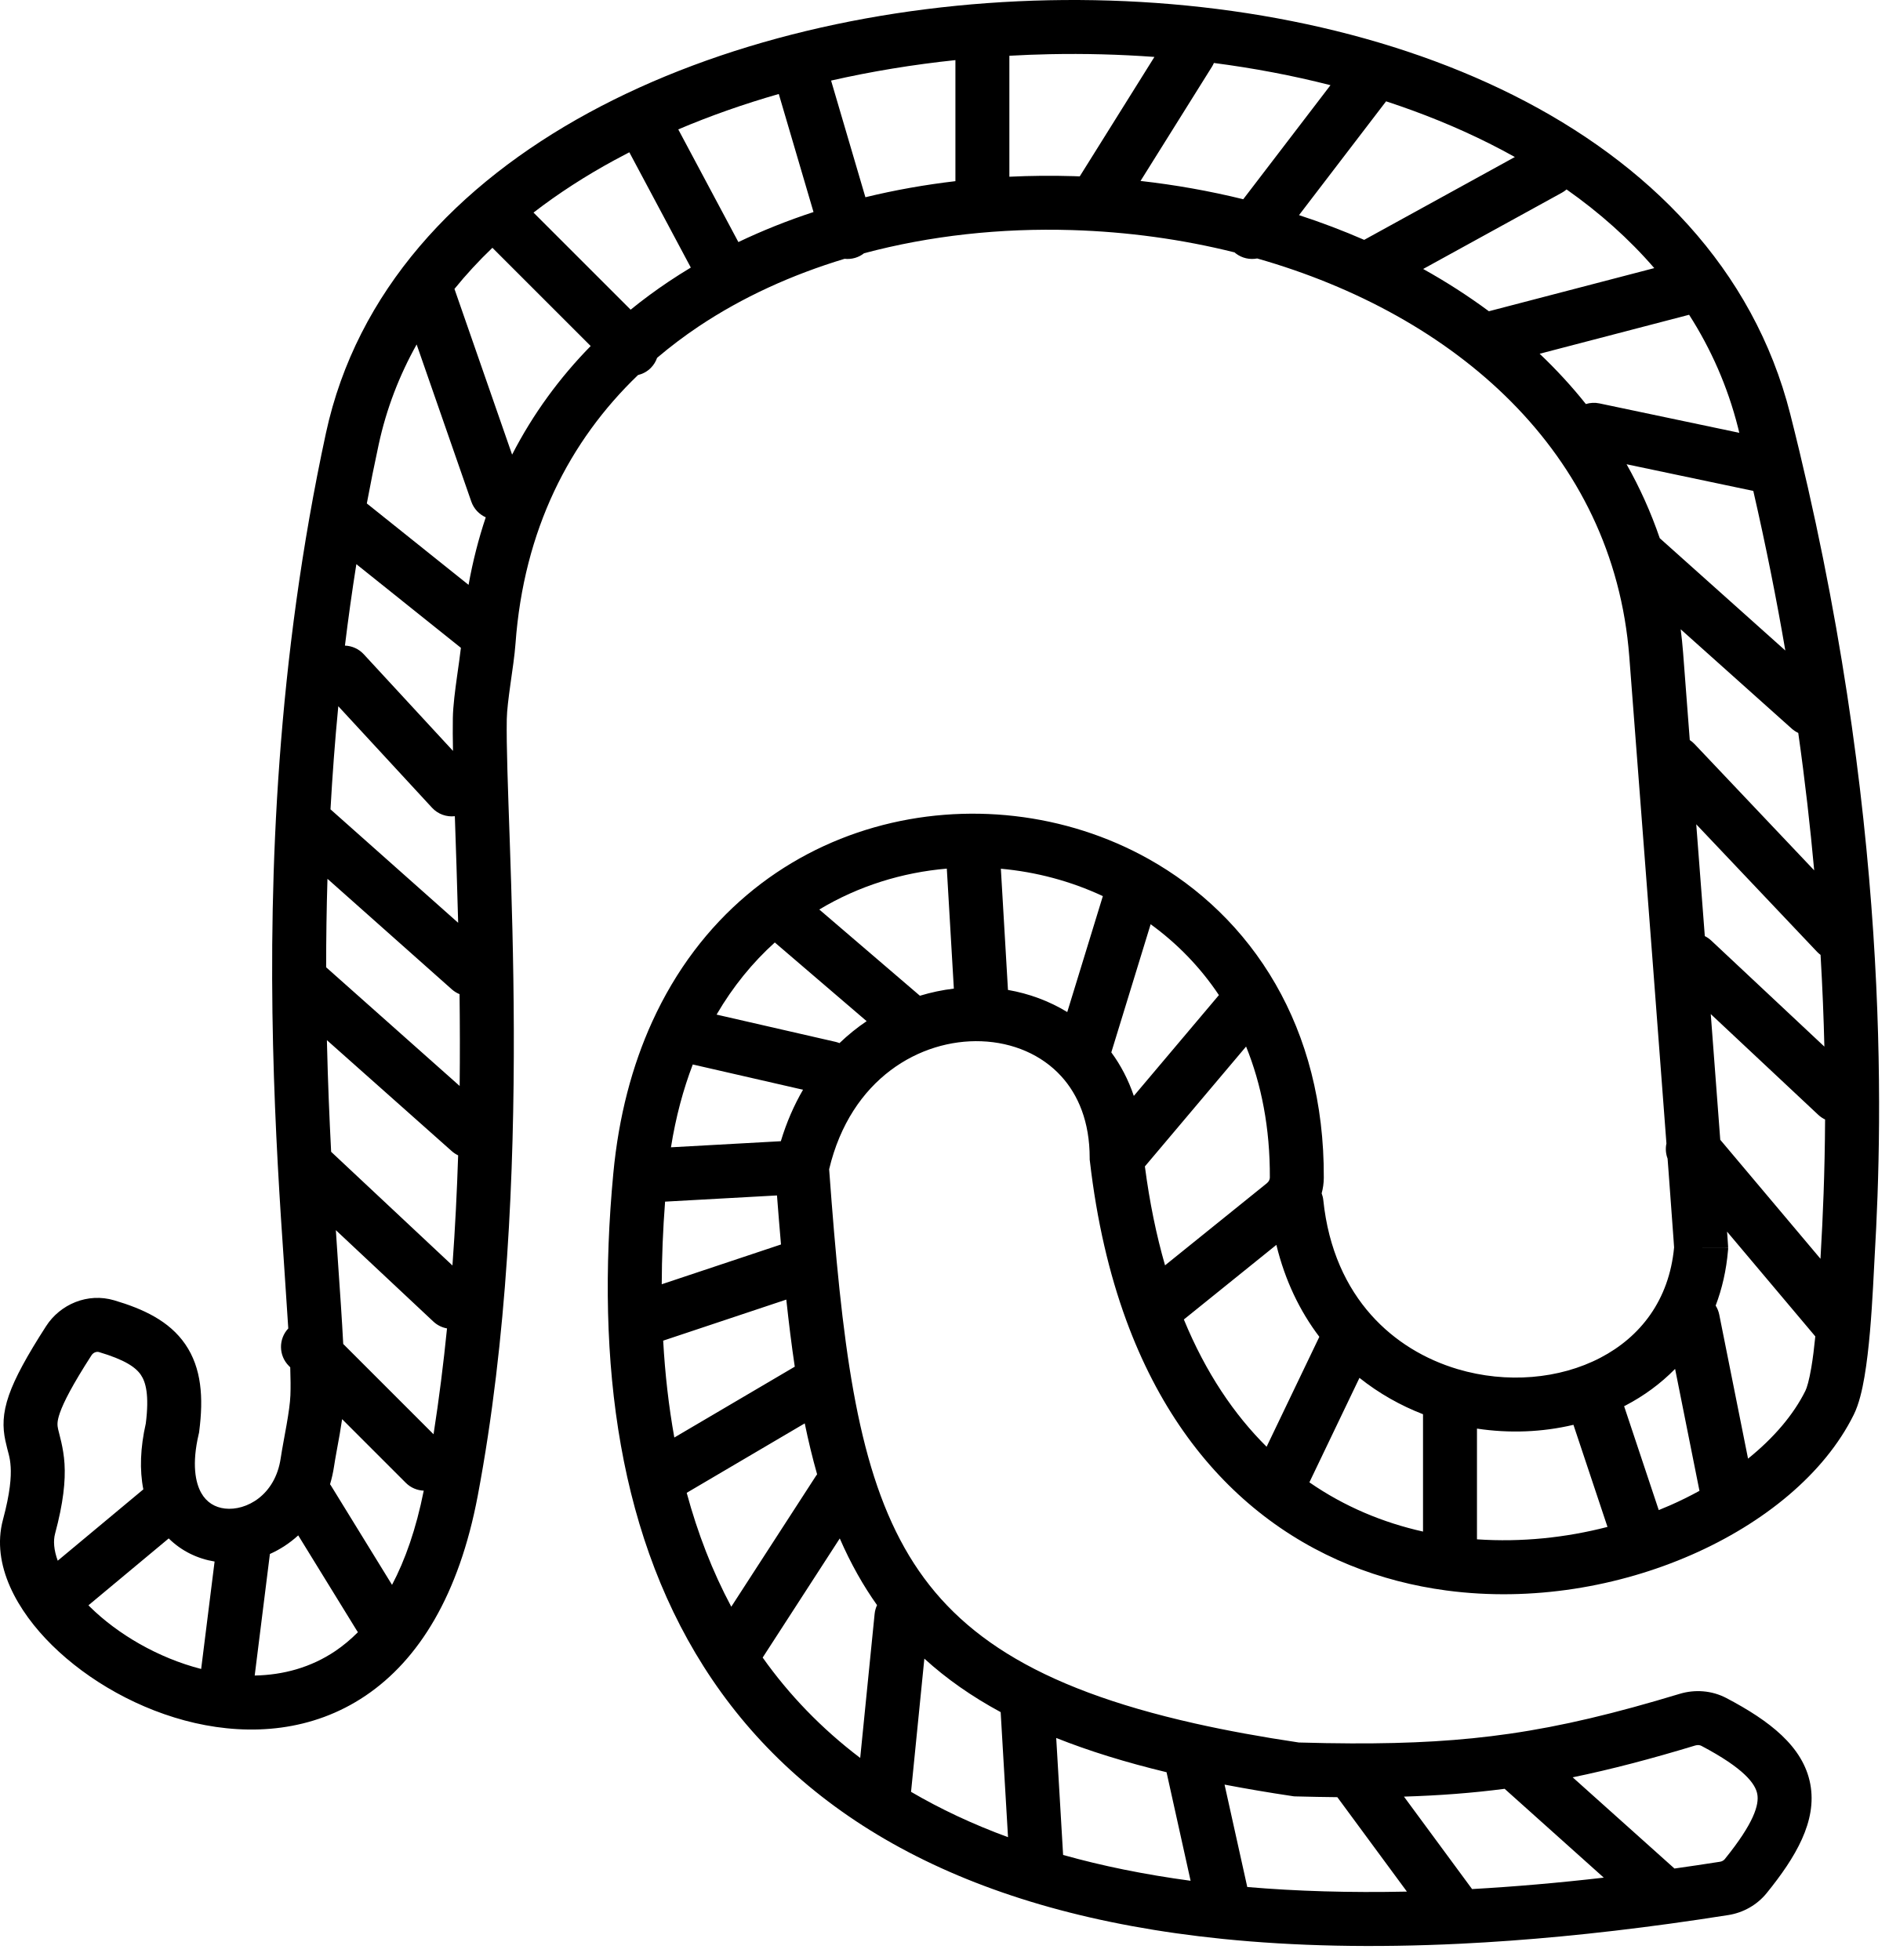
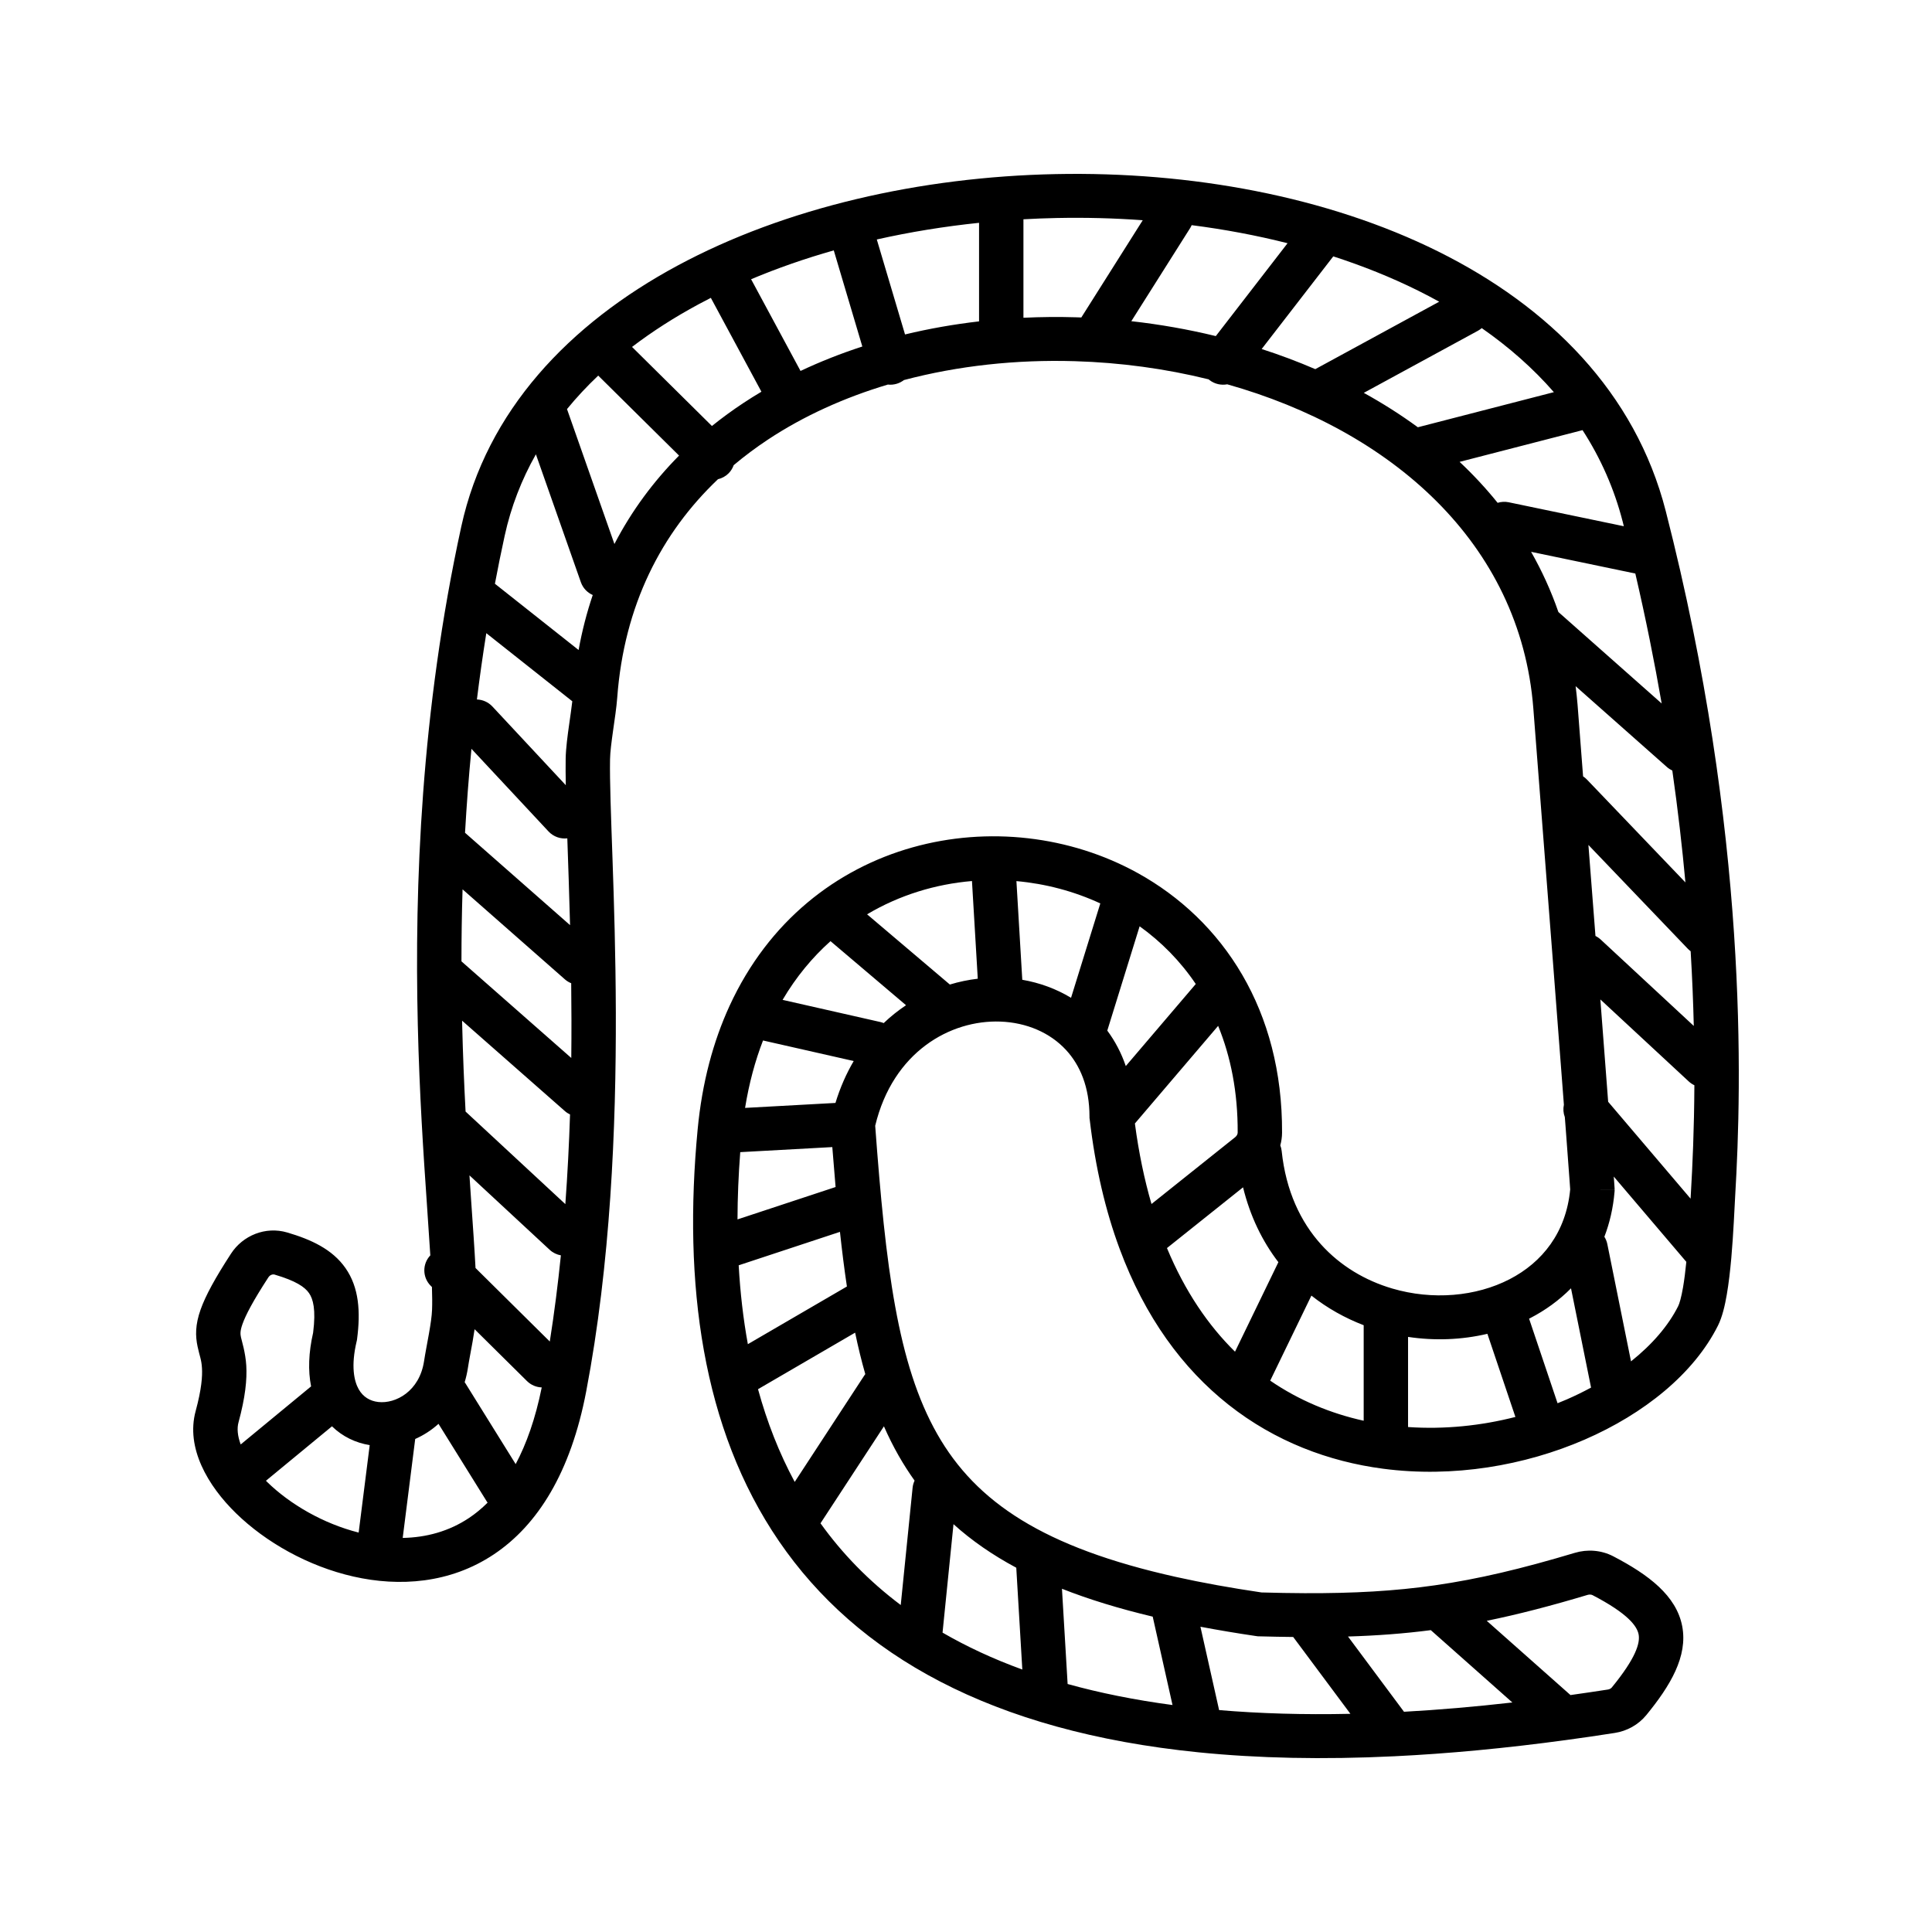
- <svg xmlns="http://www.w3.org/2000/svg" width="105" height="109" viewBox="0 0 105 109" fill="none">
-   <path d="M58.306 0.014C67.43 -0.174 76.66 1.54 84.146 5.294C91.643 9.054 97.487 14.92 99.543 23.033C105.145 45.131 104.681 62.234 104.238 69.807C104.191 70.608 104.123 72.359 103.974 74.059C103.899 74.913 103.801 75.789 103.669 76.562C103.544 77.293 103.366 78.082 103.074 78.672C101.442 81.97 98.064 84.709 94.058 86.465C90.026 88.233 85.185 89.085 80.425 88.451C76.765 87.964 73.137 86.595 69.982 84.074C66.912 81.623 64.345 78.126 62.62 73.418C61.675 70.838 60.985 67.9 60.6 64.574L60.589 64.489V64.402C60.589 62.373 59.945 60.885 59.013 59.859C57.922 58.657 56.326 57.973 54.568 57.907C51.18 57.781 47.302 59.974 46.102 65.024C46.808 74.663 47.606 81.307 50.3 86.088C52.92 90.737 57.481 93.833 66.452 95.848C68.205 96.241 70.121 96.592 72.217 96.904C73.24 96.933 74.207 96.951 75.129 96.954C78.46 96.968 81.213 96.81 83.933 96.417C86.862 95.994 89.789 95.29 93.392 94.199C94.234 93.944 95.176 94.003 95.999 94.437C98.379 95.69 100.261 97.121 100.655 99.211C101.046 101.28 99.838 103.293 98.233 105.277C97.691 105.945 96.923 106.37 96.102 106.5C94.993 106.675 93.901 106.836 92.827 106.984C88.695 107.552 84.822 107.918 81.197 108.095C76.364 108.331 71.965 108.232 67.972 107.826C53.944 106.4 44.863 101.174 39.603 93.408C34.381 85.699 33.113 75.759 34.101 65.261C34.4 62.079 35.15 59.27 36.258 56.833C41.559 45.179 54.71 42.65 63.856 47.765C66.702 49.356 69.177 51.692 70.923 54.728C72.637 57.707 73.625 61.322 73.606 65.502C73.604 65.799 73.562 66.088 73.487 66.364C73.533 66.484 73.565 66.612 73.579 66.746C73.863 69.488 74.868 71.591 76.242 73.132C77.552 74.601 79.236 75.602 81.051 76.142C83.772 76.95 86.71 76.697 88.987 75.507C91.197 74.353 92.807 72.317 93.083 69.372C93.078 69.292 93.068 69.154 93.052 68.92C93.013 68.368 92.936 67.292 92.779 65.199C92.761 64.957 92.741 64.702 92.721 64.432C92.618 64.16 92.598 63.867 92.657 63.588C92.314 59.01 91.698 50.896 90.592 36.516C89.717 25.142 80.886 17.504 69.903 14.374C69.498 14.451 69.065 14.363 68.712 14.094C68.689 14.076 68.667 14.055 68.645 14.036C65.727 13.306 62.676 12.888 59.597 12.795C55.642 12.676 51.711 13.104 48.044 14.084C47.9 14.197 47.733 14.286 47.546 14.341C47.35 14.399 47.151 14.414 46.959 14.393C44.021 15.28 41.274 16.532 38.85 18.152C38.042 18.693 37.27 19.276 36.536 19.9C36.464 20.105 36.348 20.299 36.184 20.463C35.981 20.666 35.734 20.795 35.474 20.858C31.661 24.52 29.124 29.464 28.663 35.79C28.616 36.443 28.488 37.29 28.384 38.029C28.273 38.822 28.187 39.507 28.178 39.989C28.071 45.981 29.866 65.699 26.564 83.181C25.52 88.704 23.286 92.304 20.324 94.302C17.365 96.299 13.931 96.526 10.838 95.82C7.759 95.116 4.894 93.465 2.897 91.497C0.983 89.612 -0.511 87.029 0.165 84.513C0.572 82.999 0.626 82.127 0.593 81.583C0.556 80.972 0.446 80.816 0.297 80.111C0.142 79.38 0.135 78.622 0.501 77.577C0.834 76.628 1.479 75.434 2.562 73.752C3.348 72.531 4.874 71.875 6.355 72.315C7.949 72.788 9.406 73.451 10.302 74.757C11.209 76.079 11.319 77.724 11.077 79.594L11.068 79.67L11.05 79.745C10.652 81.436 10.873 82.461 11.186 83.02C11.483 83.551 11.953 83.83 12.51 83.894C13.684 84.028 15.295 83.165 15.605 81.111C15.688 80.557 15.829 79.838 15.934 79.24C16.047 78.592 16.13 78.026 16.147 77.596C16.164 77.163 16.158 76.644 16.138 76.038L16.063 75.963C15.489 75.389 15.478 74.466 16.029 73.878C15.965 72.844 15.886 71.66 15.795 70.33C15.566 66.998 15.293 62.852 15.182 58.112C14.96 48.634 15.388 36.75 18.123 24.085C19.829 16.189 25.422 10.248 32.735 6.269C40.042 2.292 49.181 0.202 58.306 0.014ZM69.351 104.941C72.095 105.176 75.049 105.264 78.227 105.196L74.359 99.945C73.614 99.937 72.844 99.924 72.043 99.902L71.953 99.899L71.865 99.886C70.545 99.69 69.287 99.475 68.088 99.246L69.351 104.941ZM83.661 99.48C81.855 99.715 80.031 99.853 78.063 99.914L81.85 105.055C84.18 104.924 86.62 104.714 89.173 104.42L83.661 99.48ZM59.111 103.158C61.278 103.767 63.637 104.248 66.2 104.594L64.862 98.557C62.588 98.009 60.551 97.379 58.728 96.652L59.111 103.158ZM94.601 97.091C94.52 97.048 94.397 97.029 94.262 97.07C91.779 97.823 89.572 98.402 87.444 98.841L93.104 103.913C93.936 103.795 94.779 103.671 95.634 103.536C95.751 103.518 95.844 103.46 95.901 103.39C97.531 101.376 97.82 100.357 97.708 99.768C97.601 99.2 96.981 98.345 94.601 97.091ZM50.656 99.648C52.279 100.598 54.071 101.444 56.048 102.17L55.639 95.215C54.024 94.341 52.618 93.355 51.396 92.24L50.656 99.648ZM42.406 92.181C43.866 94.24 45.658 96.115 47.829 97.763L48.631 89.753C48.648 89.579 48.696 89.415 48.766 89.265C48.38 88.721 48.02 88.153 47.687 87.561C47.325 86.919 46.995 86.251 46.693 85.556L42.406 92.181ZM16.582 85.386C16.106 85.821 15.573 86.168 15.007 86.42L14.162 93.18C15.755 93.15 17.29 92.731 18.647 91.816C19.075 91.526 19.494 91.179 19.902 90.77C19.883 90.743 19.863 90.717 19.846 90.689L16.582 85.386ZM4.918 89.274C4.946 89.302 4.973 89.332 5.002 89.361C6.545 90.88 8.784 92.199 11.185 92.815L11.932 86.84C10.99 86.686 10.095 86.261 9.381 85.555L4.918 89.274ZM38.182 83.019C38.79 85.265 39.61 87.384 40.661 89.354L45.364 82.087C45.385 82.053 45.409 82.021 45.433 81.99C45.175 81.082 44.948 80.138 44.745 79.157L38.182 83.019ZM19.022 78.922C18.981 79.207 18.936 79.489 18.889 79.757C18.766 80.462 18.649 81.043 18.572 81.558C18.52 81.901 18.445 82.229 18.351 82.543C18.367 82.567 18.385 82.59 18.401 82.615L21.798 88.137C22.524 86.763 23.134 85.041 23.561 82.899C23.198 82.884 22.84 82.74 22.563 82.463L19.022 78.922ZM5.5 75.191C5.386 75.157 5.199 75.198 5.084 75.376C4.027 77.018 3.542 77.969 3.331 78.57C3.154 79.076 3.187 79.275 3.233 79.489C3.283 79.728 3.533 80.506 3.587 81.401C3.646 82.363 3.524 83.571 3.062 85.292C2.956 85.687 2.992 86.2 3.21 86.794L7.97 82.827C7.757 81.751 7.799 80.519 8.107 79.161C8.306 77.573 8.104 76.856 7.829 76.455C7.541 76.035 6.941 75.619 5.5 75.191ZM87.487 79.237C85.757 79.649 83.921 79.72 82.123 79.448V85.605C84.587 85.775 87.063 85.515 89.38 84.915L87.487 79.237ZM72.805 82.436C74.761 83.791 76.906 84.679 79.123 85.174V78.649C77.871 78.163 76.674 77.492 75.589 76.626L72.805 82.436ZM93.139 76.128C92.332 76.951 91.398 77.633 90.376 78.166C90.353 78.179 90.328 78.189 90.304 78.201L92.23 83.979C92.439 83.894 92.647 83.808 92.853 83.718C93.424 83.468 93.971 83.195 94.494 82.909L93.139 76.128ZM96.045 68.709C96.065 68.987 96.075 69.138 96.08 69.221C96.083 69.262 96.084 69.29 96.085 69.309C96.086 69.318 96.086 69.329 96.086 69.34C96.086 69.346 96.087 69.353 96.087 69.362C96.087 69.366 96.087 69.372 96.087 69.378C96.087 69.381 96.088 69.385 96.088 69.389C96.088 69.391 96.088 69.394 96.088 69.395C96.088 69.398 96.079 69.401 94.588 69.401L96.088 69.402V69.464L96.082 69.526C95.989 70.64 95.751 71.668 95.394 72.607C95.487 72.756 95.557 72.924 95.594 73.108L97.195 81.118C98.63 79.962 99.727 78.672 100.386 77.341C100.469 77.173 100.593 76.759 100.712 76.058C100.8 75.541 100.873 74.947 100.935 74.32L96.028 68.494C96.034 68.573 96.041 68.645 96.045 68.709ZM65.825 73.379C67.044 76.343 68.624 78.668 70.426 80.457L73.358 74.343C72.274 72.915 71.448 71.207 70.969 69.23L65.825 73.379ZM36.874 74.557C36.977 76.409 37.182 78.208 37.494 79.944L44.191 76.004C44.012 74.809 43.859 73.565 43.72 72.273L36.874 74.557ZM18.788 70.124C18.907 71.855 19.016 73.413 19.084 74.741L24.106 79.763C24.411 77.807 24.658 75.838 24.855 73.876C24.58 73.826 24.316 73.701 24.097 73.496L18.674 68.412C18.713 69.003 18.75 69.574 18.788 70.124ZM36.98 66.826C36.861 68.385 36.798 69.918 36.794 71.42L43.425 69.208C43.348 68.32 43.273 67.411 43.202 66.481L36.98 66.826ZM18.181 58.043C18.231 60.173 18.315 62.183 18.412 64.054L25.157 70.376C25.307 68.304 25.409 66.255 25.474 64.252C25.351 64.193 25.234 64.118 25.127 64.024L18.177 57.846C18.178 57.912 18.179 57.978 18.181 58.043ZM63.658 64.867C63.92 66.874 64.3 68.704 64.779 70.368L70.438 65.804C70.558 65.707 70.605 65.585 70.606 65.489C70.619 62.722 70.133 60.292 69.285 58.2L63.658 64.867ZM95.65 63.386L101.222 70.003C101.229 69.868 101.236 69.744 101.242 69.632C101.352 67.754 101.463 65.271 101.479 62.256C101.342 62.191 101.213 62.105 101.097 61.996L95.122 56.395C95.347 59.35 95.518 61.629 95.65 63.386ZM38.52 59.198C37.989 60.586 37.575 62.119 37.307 63.804L43.416 63.465C43.733 62.414 44.151 61.46 44.65 60.603L38.52 59.198ZM61.791 58.525C62.318 59.24 62.74 60.05 63.043 60.946L67.774 55.34C66.728 53.773 65.436 52.456 63.978 51.399L61.791 58.525ZM18.208 48.873C18.157 50.561 18.135 52.203 18.134 53.793L25.558 60.393C25.577 58.632 25.572 56.924 25.552 55.287C25.401 55.225 25.256 55.138 25.127 55.024L18.208 48.873ZM43.081 52.413C41.852 53.522 40.756 54.858 39.843 56.424L46.458 57.94C46.534 57.957 46.607 57.982 46.677 58.01C47.153 57.553 47.658 57.146 48.187 56.789L43.081 52.413ZM94.791 52.059C94.919 52.122 95.04 52.205 95.15 52.308L101.439 58.204C101.401 56.609 101.333 54.906 101.227 53.103C101.159 53.052 101.094 52.997 101.034 52.934L94.315 45.841C94.49 48.13 94.649 50.195 94.791 52.059ZM56.045 55.052C57.21 55.255 58.332 55.666 59.342 56.283L61.321 49.835C59.533 49 57.608 48.488 55.65 48.312L56.045 55.052ZM52.645 48.306C50.175 48.517 47.74 49.267 45.554 50.58L51.149 55.376C51.77 55.187 52.402 55.054 53.036 54.979L52.645 48.306ZM18.81 39.275C18.621 41.228 18.481 43.142 18.376 45.009L25.475 51.319C25.418 49.14 25.35 47.144 25.29 45.391C24.832 45.442 24.357 45.284 24.021 44.919L18.81 39.275ZM93.45 34.996C93.504 35.421 93.55 35.851 93.583 36.286C93.715 37.996 93.837 39.618 93.955 41.156C94.047 41.217 94.133 41.287 94.212 41.37L100.873 48.402C100.654 45.992 100.367 43.44 99.987 40.76C99.858 40.699 99.735 40.62 99.623 40.52L93.45 34.996ZM19.814 31.375C19.572 32.902 19.361 34.412 19.179 35.904C19.564 35.918 19.944 36.08 20.226 36.385L25.187 41.759C25.175 41.074 25.169 40.464 25.179 39.936C25.191 39.24 25.307 38.372 25.413 37.612C25.497 37.016 25.576 36.478 25.627 36.027L19.814 31.375ZM90.441 25.818C91.171 27.111 91.791 28.482 92.286 29.93L99.268 36.177C98.781 33.337 98.193 30.373 97.487 27.301L90.441 25.818ZM23.166 19.156C22.2 20.883 21.484 22.738 21.056 24.719C20.818 25.818 20.599 26.912 20.396 27.998L26.053 32.525C26.288 31.215 26.609 29.963 27.009 28.769C26.646 28.605 26.347 28.3 26.206 27.895L23.166 19.156ZM27.379 13.78C26.619 14.507 25.915 15.27 25.269 16.067L28.474 25.283C29.637 23.018 31.115 21.006 32.843 19.243L27.379 13.78ZM85.608 19.673C86.53 20.548 87.389 21.48 88.178 22.47C88.414 22.396 88.672 22.379 88.932 22.434L96.709 24.07C96.684 23.971 96.661 23.871 96.636 23.771C96.059 21.496 95.136 19.408 93.918 17.505L85.608 19.673ZM87.105 10.535C87.026 10.603 86.94 10.664 86.846 10.716L79.131 14.958C80.407 15.669 81.629 16.453 82.785 17.309L91.981 14.91C90.582 13.289 88.944 11.83 87.105 10.535ZM34.992 8.469C34.715 8.611 34.44 8.757 34.168 8.905C32.549 9.785 31.042 10.759 29.664 11.822L35.065 17.222C35.744 16.67 36.45 16.149 37.182 15.659C37.584 15.39 37.995 15.13 38.411 14.88L34.992 8.469ZM43.302 5.227C41.365 5.782 39.494 6.439 37.713 7.196L41.055 13.462C42.398 12.82 43.795 12.264 45.233 11.792L43.302 5.227ZM72.228 11.964C73.462 12.367 74.673 12.826 75.852 13.339L84.229 8.732C83.762 8.471 83.286 8.219 82.801 7.976C80.999 7.072 79.077 6.292 77.069 5.635L72.228 11.964ZM67.495 3.502C67.466 3.568 67.435 3.634 67.396 3.697L63.416 10.063C65.337 10.279 67.25 10.619 69.127 11.08L73.978 4.737C71.88 4.201 69.709 3.79 67.495 3.502ZM53.123 3.343C50.774 3.59 48.458 3.97 46.21 4.481L48.118 10.969C49.755 10.57 51.429 10.274 53.123 10.075V3.343ZM64.188 3.166C62.262 3.025 60.316 2.974 58.368 3.014C57.619 3.029 56.87 3.059 56.123 3.101V9.828C57.309 9.771 58.499 9.76 59.688 9.796C59.804 9.8 59.92 9.804 60.036 9.809L64.188 3.166Z" fill="black" />
+ <svg xmlns="http://www.w3.org/2000/svg" width="100" height="100" viewBox="0 0 100 100" fill="none">
+   <path d="M54.644 9.011C61.63 8.868 68.697 10.167 74.429 13.011C80.17 15.861 84.644 20.305 86.219 26.453C90.508 43.196 90.153 56.155 89.813 61.893C89.778 62.5 89.725 63.827 89.612 65.115C89.554 65.763 89.479 66.426 89.378 67.011C89.283 67.565 89.146 68.164 88.923 68.61C87.673 71.109 85.086 73.184 82.019 74.515C78.931 75.855 75.225 76.501 71.58 76.02C68.778 75.651 66 74.614 63.584 72.704C61.234 70.846 59.268 68.197 57.948 64.629C57.224 62.675 56.696 60.448 56.401 57.928L56.392 57.863V57.798C56.392 56.261 55.899 55.133 55.185 54.355C54.35 53.445 53.128 52.927 51.782 52.877C49.188 52.781 46.219 54.443 45.3 58.269C45.84 65.573 46.452 70.607 48.514 74.23C50.52 77.752 54.012 80.098 60.882 81.625C62.224 81.923 63.691 82.188 65.296 82.425C66.079 82.447 66.819 82.46 67.525 82.463C70.076 82.473 72.184 82.354 74.266 82.056C76.509 81.735 78.75 81.202 81.509 80.376C82.154 80.182 82.875 80.227 83.505 80.555C85.327 81.505 86.768 82.589 87.071 84.173C87.37 85.741 86.445 87.266 85.216 88.769C84.801 89.276 84.213 89.598 83.584 89.696C82.735 89.829 81.899 89.951 81.077 90.062C77.912 90.493 74.947 90.77 72.171 90.904C68.471 91.084 65.103 91.008 62.045 90.701C51.305 89.62 44.351 85.66 40.323 79.776C36.325 73.935 35.354 66.403 36.111 58.449C36.34 56.038 36.914 53.909 37.762 52.063C41.822 43.232 51.891 41.316 58.894 45.192C61.072 46.398 62.968 48.167 64.305 50.468C65.617 52.725 66.374 55.464 66.359 58.632C66.358 58.856 66.325 59.075 66.268 59.284C66.303 59.375 66.328 59.472 66.339 59.574C66.556 61.651 67.326 63.245 68.378 64.413C69.38 65.525 70.67 66.284 72.06 66.693C74.143 67.306 76.392 67.114 78.137 66.212C79.828 65.338 81.061 63.795 81.273 61.564C81.269 61.503 81.261 61.398 81.249 61.221C81.219 60.803 81.16 59.988 81.04 58.402C81.026 58.219 81.011 58.025 80.995 57.821C80.917 57.614 80.901 57.392 80.947 57.181C80.683 53.713 80.212 47.564 79.365 36.668C78.695 28.05 71.934 22.263 63.523 19.892C63.214 19.95 62.882 19.883 62.612 19.679C62.594 19.665 62.577 19.65 62.56 19.635C60.326 19.082 57.99 18.765 55.633 18.695C52.605 18.604 49.594 18.929 46.787 19.672C46.676 19.757 46.548 19.825 46.406 19.866C46.255 19.91 46.103 19.922 45.956 19.905C43.706 20.578 41.603 21.526 39.747 22.754C39.128 23.164 38.537 23.605 37.975 24.078C37.92 24.234 37.831 24.381 37.706 24.505C37.55 24.659 37.361 24.757 37.162 24.804C34.242 27.579 32.3 31.325 31.947 36.118C31.911 36.613 31.813 37.255 31.733 37.815C31.648 38.416 31.582 38.935 31.576 39.3C31.494 43.84 32.868 58.781 30.34 72.027C29.541 76.212 27.83 78.939 25.562 80.453C23.296 81.966 20.667 82.139 18.299 81.603C15.941 81.07 13.747 79.819 12.218 78.328C10.753 76.9 9.609 74.942 10.127 73.036C10.438 71.889 10.479 71.229 10.454 70.816C10.426 70.353 10.342 70.235 10.227 69.7C10.109 69.147 10.103 68.572 10.384 67.781C10.639 67.062 11.132 66.157 11.961 64.883C12.564 63.957 13.732 63.46 14.866 63.793C16.087 64.152 17.202 64.655 17.888 65.644C18.583 66.645 18.667 67.892 18.482 69.309L18.474 69.367L18.461 69.424C18.156 70.704 18.326 71.481 18.565 71.905C18.792 72.307 19.152 72.518 19.579 72.567C20.477 72.669 21.711 72.015 21.948 70.458C22.012 70.039 22.12 69.494 22.2 69.041C22.287 68.55 22.351 68.121 22.363 67.795C22.376 67.467 22.372 67.074 22.357 66.615L22.299 66.558C21.86 66.123 21.851 65.424 22.273 64.978C22.224 64.194 22.164 63.298 22.094 62.29C21.919 59.765 21.709 56.624 21.625 53.032C21.455 45.85 21.782 36.845 23.877 27.25C25.183 21.267 29.466 16.765 35.065 13.75C40.66 10.737 47.657 9.153 54.644 9.011ZM63.101 88.514C65.202 88.692 67.464 88.76 69.897 88.707L66.936 84.73C66.365 84.723 65.775 84.713 65.163 84.696L65.094 84.694L65.026 84.684C64.015 84.536 63.052 84.373 62.134 84.2L63.101 88.514ZM74.058 84.376C72.675 84.555 71.279 84.66 69.772 84.706L72.671 88.601C74.456 88.502 76.324 88.343 78.279 88.12L74.058 84.376ZM55.26 87.164C56.92 87.625 58.726 87.99 60.689 88.252L59.664 83.677C57.922 83.262 56.363 82.785 54.967 82.234L55.26 87.164ZM82.435 82.567C82.373 82.534 82.279 82.52 82.175 82.551C80.274 83.121 78.584 83.56 76.954 83.893L81.288 87.736C81.925 87.646 82.572 87.552 83.226 87.45C83.315 87.436 83.387 87.392 83.43 87.339C84.678 85.813 84.899 85.041 84.814 84.595C84.732 84.164 84.257 83.516 82.435 82.567ZM48.786 84.504C50.029 85.224 51.401 85.865 52.915 86.415L52.602 81.145C51.366 80.483 50.289 79.736 49.353 78.891L48.786 84.504ZM42.469 78.846C43.588 80.406 44.96 81.827 46.622 83.076L47.236 77.007C47.249 76.875 47.285 76.75 47.339 76.637C47.044 76.224 46.769 75.794 46.513 75.345C46.236 74.859 45.983 74.353 45.752 73.826L42.469 78.846ZM22.697 73.698C22.332 74.027 21.924 74.29 21.491 74.481L20.844 79.603C22.063 79.58 23.239 79.263 24.277 78.569C24.606 78.35 24.927 78.087 25.238 77.777C25.224 77.757 25.209 77.737 25.196 77.716L22.697 73.698ZM13.766 76.643C13.787 76.665 13.808 76.688 13.83 76.709C15.011 77.861 16.726 78.86 18.564 79.326L19.136 74.799C18.415 74.683 17.73 74.361 17.183 73.826L13.766 76.643ZM39.235 71.904C39.701 73.606 40.329 75.211 41.134 76.704L44.734 71.198C44.751 71.172 44.769 71.148 44.787 71.124C44.59 70.437 44.416 69.722 44.261 68.978L39.235 71.904ZM24.565 68.8C24.533 69.015 24.499 69.23 24.463 69.433C24.369 69.967 24.279 70.407 24.22 70.797C24.18 71.057 24.123 71.306 24.051 71.544C24.064 71.562 24.077 71.579 24.089 71.598L26.691 75.782C27.246 74.741 27.713 73.436 28.04 71.813C27.762 71.802 27.488 71.693 27.276 71.483L24.565 68.8ZM14.211 65.972C14.124 65.947 13.981 65.978 13.893 66.113C13.083 67.357 12.712 68.078 12.551 68.534C12.415 68.917 12.441 69.067 12.475 69.229C12.514 69.41 12.705 70 12.747 70.678C12.791 71.407 12.698 72.323 12.344 73.626C12.263 73.926 12.291 74.314 12.458 74.765L16.102 71.759C15.939 70.943 15.972 70.01 16.207 68.981C16.36 67.778 16.205 67.234 15.995 66.931C15.774 66.612 15.314 66.297 14.211 65.972ZM76.987 69.038C75.663 69.351 74.258 69.405 72.881 69.198V73.863C74.767 73.993 76.663 73.795 78.437 73.341L76.987 69.038ZM65.746 71.462C67.244 72.489 68.886 73.162 70.584 73.537V68.593C69.625 68.225 68.708 67.716 67.878 67.06L65.746 71.462ZM81.315 66.683C80.698 67.306 79.982 67.823 79.2 68.227C79.182 68.237 79.163 68.245 79.145 68.254L80.619 72.631C80.78 72.567 80.939 72.502 81.096 72.434C81.533 72.244 81.952 72.038 82.353 71.821L81.315 66.683ZM83.541 61.062C83.555 61.272 83.564 61.387 83.567 61.449C83.57 61.48 83.57 61.501 83.571 61.516C83.572 61.523 83.572 61.531 83.572 61.539C83.572 61.544 83.573 61.549 83.573 61.556C83.573 61.559 83.573 61.564 83.573 61.568C83.573 61.571 83.573 61.574 83.573 61.577C83.573 61.578 83.573 61.58 83.573 61.581C83.573 61.584 83.566 61.586 82.425 61.585L83.573 61.586V61.633L83.569 61.68C83.498 62.525 83.316 63.303 83.042 64.015C83.114 64.128 83.167 64.255 83.195 64.394L84.421 70.464C85.52 69.588 86.36 68.61 86.864 67.602C86.928 67.475 87.022 67.161 87.114 66.63C87.181 66.238 87.237 65.787 87.284 65.313L83.528 60.899C83.532 60.959 83.537 61.013 83.541 61.062ZM60.402 64.6C61.335 66.846 62.545 68.608 63.924 69.963L66.169 65.33C65.339 64.248 64.707 62.954 64.34 61.456L60.402 64.6ZM38.234 65.492C38.313 66.896 38.469 68.259 38.709 69.574L43.836 66.589C43.7 65.683 43.582 64.741 43.476 63.761L38.234 65.492ZM24.386 62.134C24.477 63.445 24.56 64.626 24.613 65.632L28.457 69.437C28.691 67.955 28.88 66.463 29.031 64.977C28.821 64.939 28.618 64.844 28.451 64.689L24.299 60.837C24.328 61.284 24.357 61.717 24.386 62.134ZM38.315 59.635C38.224 60.816 38.176 61.977 38.173 63.116L43.25 61.44C43.191 60.767 43.134 60.078 43.08 59.373L38.315 59.635ZM23.921 52.98C23.959 54.594 24.023 56.116 24.098 57.534L29.262 62.325C29.377 60.755 29.456 59.202 29.505 57.684C29.411 57.64 29.321 57.583 29.24 57.511L23.918 52.83C23.919 52.88 23.92 52.93 23.921 52.98ZM58.742 58.151C58.943 59.671 59.234 61.057 59.601 62.319L63.933 58.86C64.025 58.787 64.061 58.694 64.062 58.621C64.072 56.525 63.7 54.684 63.051 53.099L58.742 58.151ZM83.238 57.028L87.504 62.042C87.51 61.94 87.515 61.846 87.52 61.761C87.604 60.338 87.689 58.456 87.701 56.172C87.597 56.123 87.498 56.057 87.409 55.975L82.834 51.731C83.006 53.97 83.137 55.697 83.238 57.028ZM39.494 53.855C39.087 54.906 38.771 56.068 38.565 57.345L43.243 57.088C43.486 56.292 43.806 55.569 44.188 54.919L39.494 53.855ZM57.313 53.344C57.716 53.887 58.039 54.501 58.271 55.179L61.893 50.932C61.092 49.744 60.104 48.747 58.987 47.945L57.313 53.344ZM23.942 46.032C23.902 47.311 23.886 48.555 23.885 49.76L29.569 54.76C29.584 53.426 29.58 52.132 29.565 50.892C29.449 50.844 29.338 50.779 29.24 50.692L23.942 46.032ZM42.987 48.714C42.046 49.554 41.206 50.566 40.507 51.753L45.572 52.901C45.631 52.914 45.686 52.934 45.74 52.955C46.104 52.608 46.491 52.3 46.896 52.03L42.987 48.714ZM82.581 48.445C82.678 48.493 82.771 48.556 82.855 48.634L87.67 53.102C87.641 51.893 87.59 50.603 87.508 49.236C87.457 49.198 87.407 49.156 87.361 49.108L82.216 43.734C82.35 45.468 82.472 47.033 82.581 48.445ZM52.913 50.713C53.805 50.867 54.664 51.178 55.437 51.646L56.952 46.761C55.584 46.128 54.109 45.74 52.61 45.606L52.913 50.713ZM50.309 45.602C48.418 45.762 46.554 46.33 44.88 47.325L49.164 50.959C49.64 50.815 50.124 50.715 50.609 50.658L50.309 45.602ZM24.402 38.759C24.258 40.239 24.151 41.689 24.07 43.104L29.506 47.885C29.463 46.233 29.41 44.722 29.364 43.393C29.014 43.432 28.65 43.312 28.392 43.036L24.402 38.759ZM81.554 35.517C81.594 35.839 81.63 36.165 81.656 36.494C81.756 37.79 81.85 39.019 81.94 40.184C82.01 40.23 82.077 40.284 82.137 40.347L87.237 45.674C87.07 43.848 86.849 41.915 86.559 39.884C86.46 39.838 86.366 39.778 86.28 39.702L81.554 35.517ZM25.171 32.773C24.986 33.93 24.825 35.075 24.685 36.204C24.98 36.215 25.271 36.338 25.487 36.569L29.285 40.641C29.276 40.122 29.272 39.66 29.279 39.26C29.289 38.732 29.377 38.075 29.459 37.499C29.523 37.047 29.583 36.639 29.622 36.298L25.171 32.773ZM79.249 28.562C79.808 29.543 80.283 30.581 80.662 31.678L86.008 36.412C85.635 34.259 85.185 32.014 84.644 29.686L79.249 28.562ZM27.738 23.515C26.998 24.823 26.45 26.229 26.122 27.73C25.94 28.563 25.772 29.391 25.617 30.215L29.948 33.644C30.128 32.652 30.374 31.703 30.68 30.798C30.402 30.675 30.174 30.443 30.066 30.136L27.738 23.515ZM30.964 19.441C30.382 19.992 29.842 20.57 29.348 21.174L31.802 28.157C32.693 26.441 33.825 24.916 35.148 23.581L30.964 19.441ZM75.549 23.906C76.255 24.569 76.913 25.276 77.517 26.026C77.698 25.97 77.895 25.957 78.094 25.998L84.049 27.238C84.03 27.163 84.012 27.087 83.993 27.011C83.551 25.288 82.844 23.706 81.912 22.264L75.549 23.906ZM76.695 16.983C76.635 17.034 76.569 17.08 76.497 17.12L70.59 20.334C71.567 20.873 72.502 21.467 73.388 22.115L80.428 20.298C79.358 19.069 78.103 17.963 76.695 16.983ZM36.793 15.417C36.581 15.525 36.37 15.635 36.162 15.747C34.923 16.415 33.769 17.152 32.714 17.957L36.849 22.049C37.369 21.631 37.909 21.236 38.47 20.865C38.778 20.661 39.092 20.464 39.411 20.275L36.793 15.417ZM43.156 12.96C41.672 13.381 40.24 13.879 38.877 14.453L41.435 19.2C42.464 18.714 43.534 18.293 44.634 17.935L43.156 12.96ZM65.304 18.065C66.249 18.37 67.176 18.718 68.079 19.107L74.493 15.616C74.136 15.419 73.771 15.228 73.4 15.043C72.019 14.358 70.549 13.768 69.01 13.27L65.304 18.065ZM61.68 11.654C61.658 11.704 61.634 11.754 61.604 11.802L58.557 16.625C60.028 16.789 61.493 17.046 62.93 17.396L66.644 12.589C65.038 12.183 63.375 11.871 61.68 11.654ZM50.676 11.533C48.877 11.72 47.104 12.008 45.383 12.395L46.844 17.311C48.097 17.009 49.379 16.784 50.676 16.634V11.533ZM59.148 11.399C57.673 11.292 56.183 11.253 54.692 11.284C54.118 11.295 53.545 11.318 52.973 11.35V16.447C53.881 16.404 54.792 16.395 55.702 16.423C55.791 16.425 55.88 16.429 55.969 16.432L59.148 11.399Z" fill="black" />
</svg>
